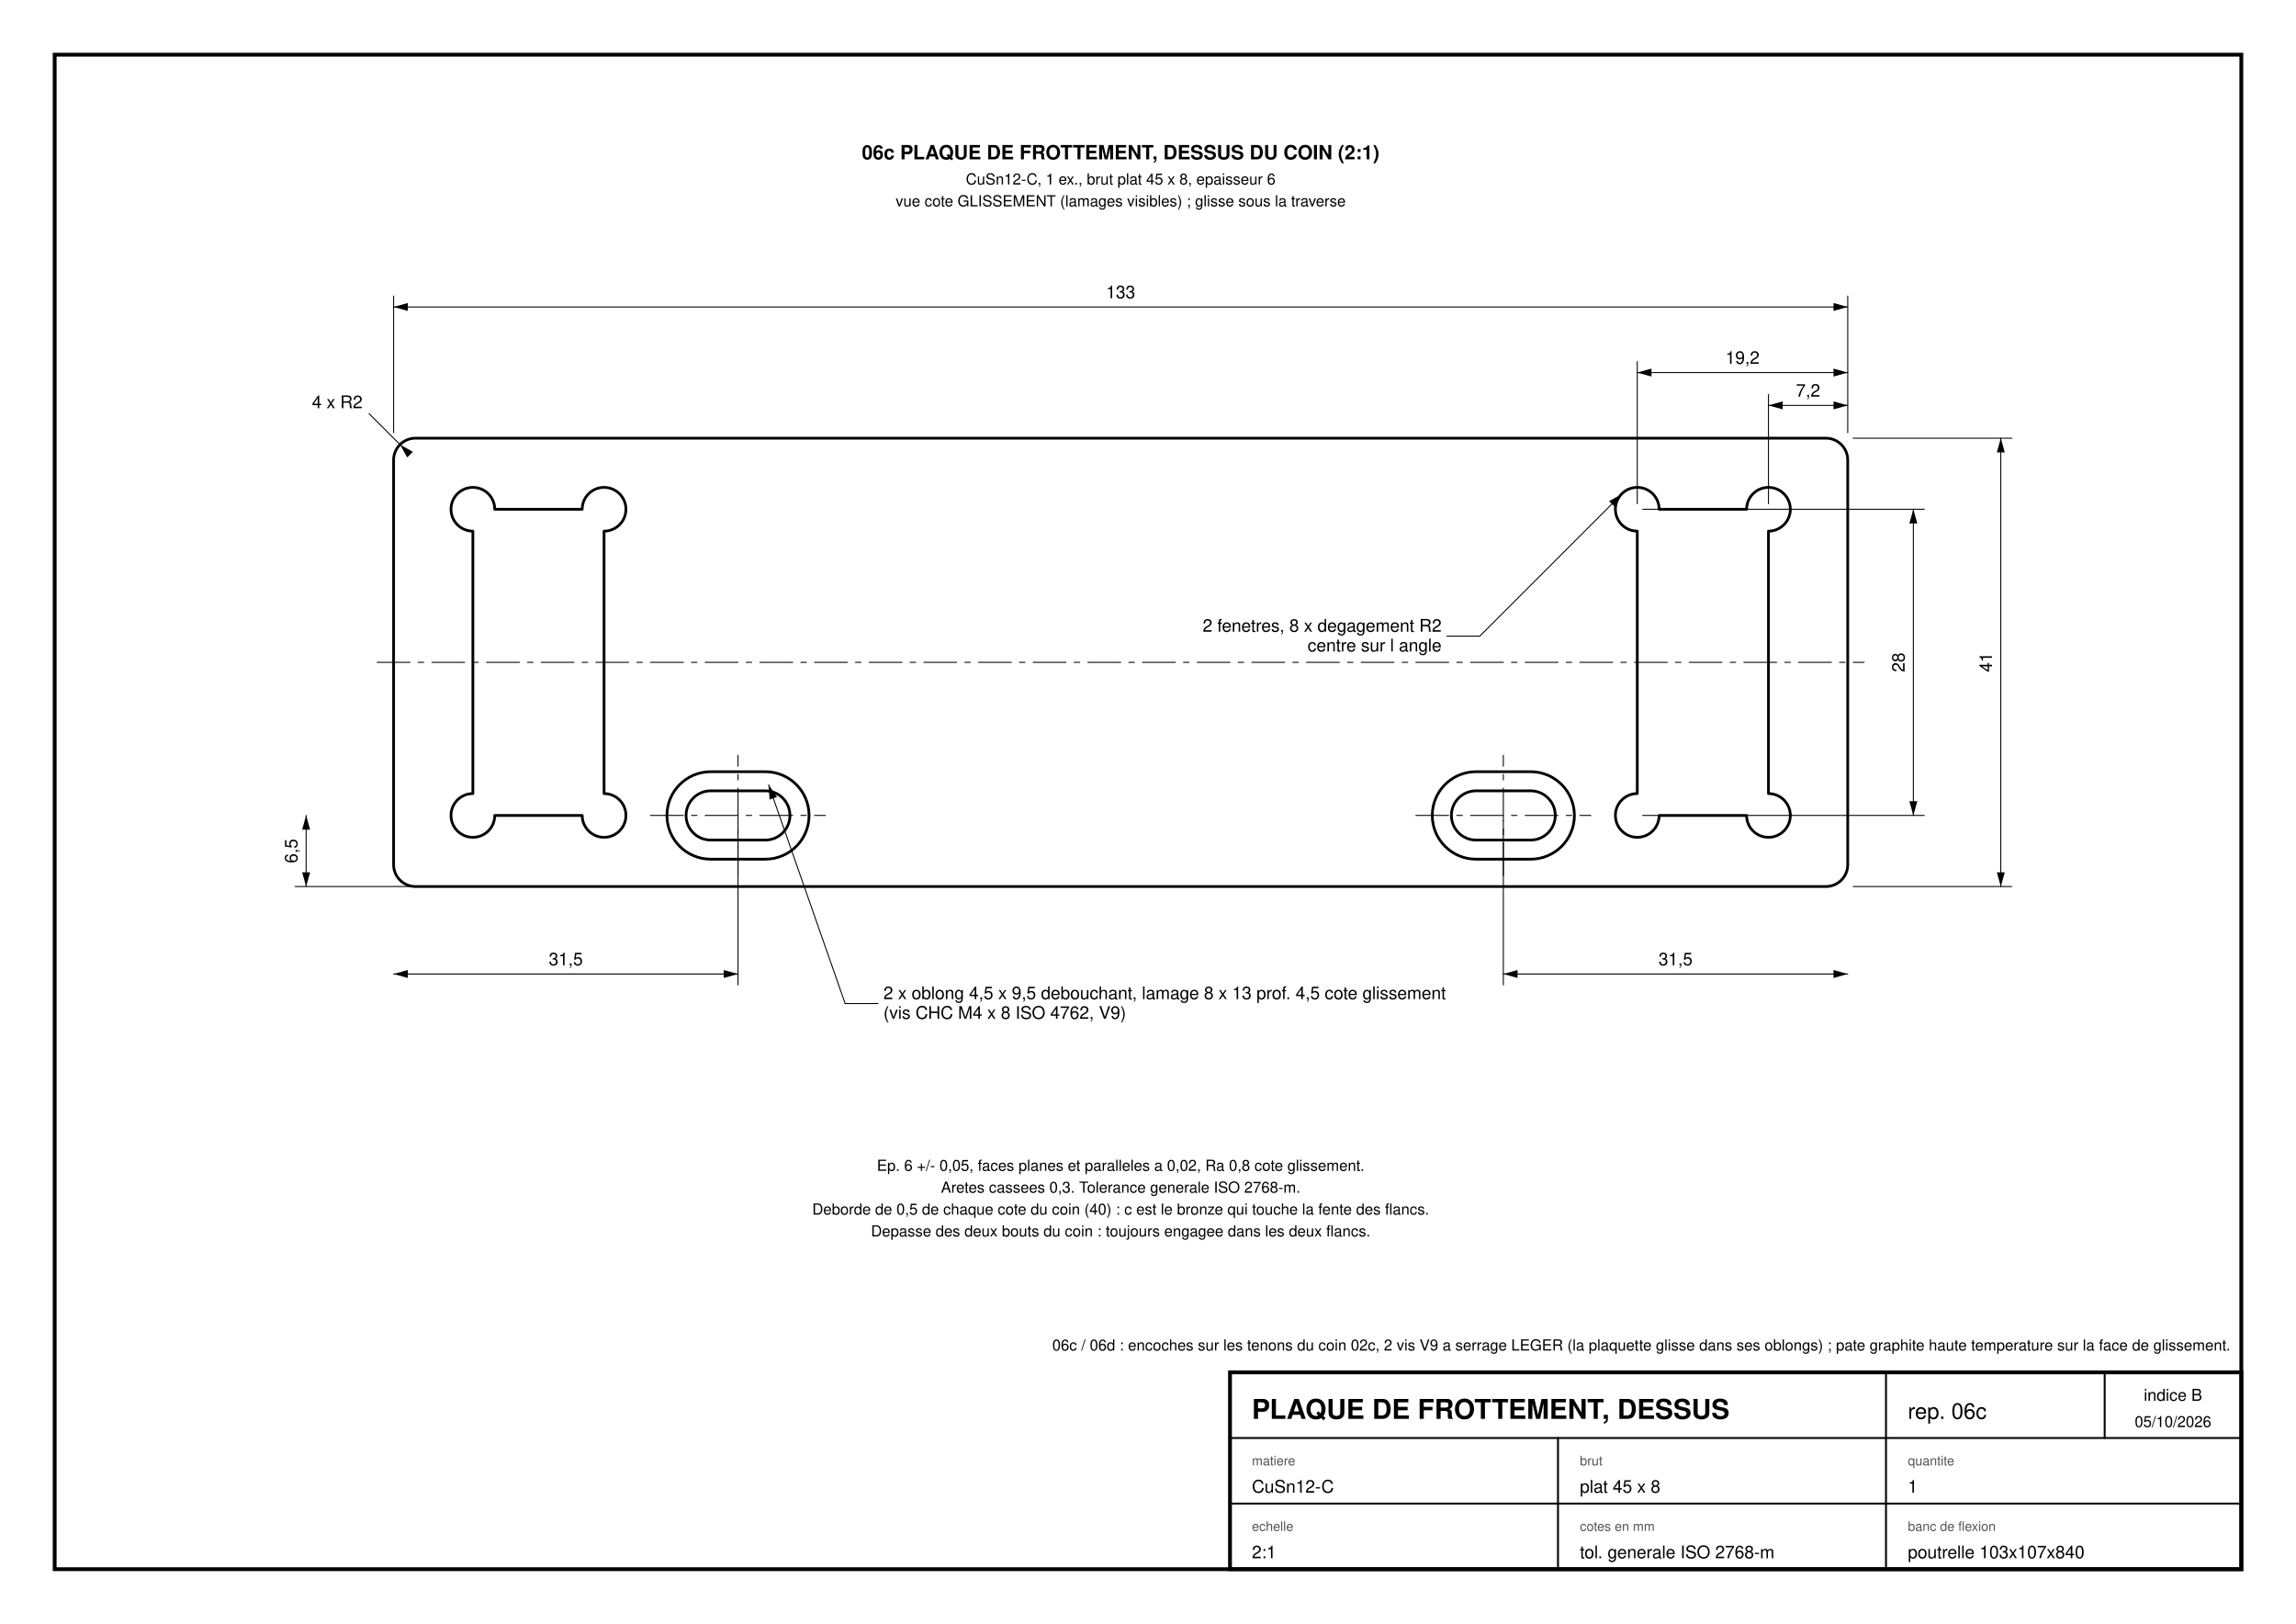
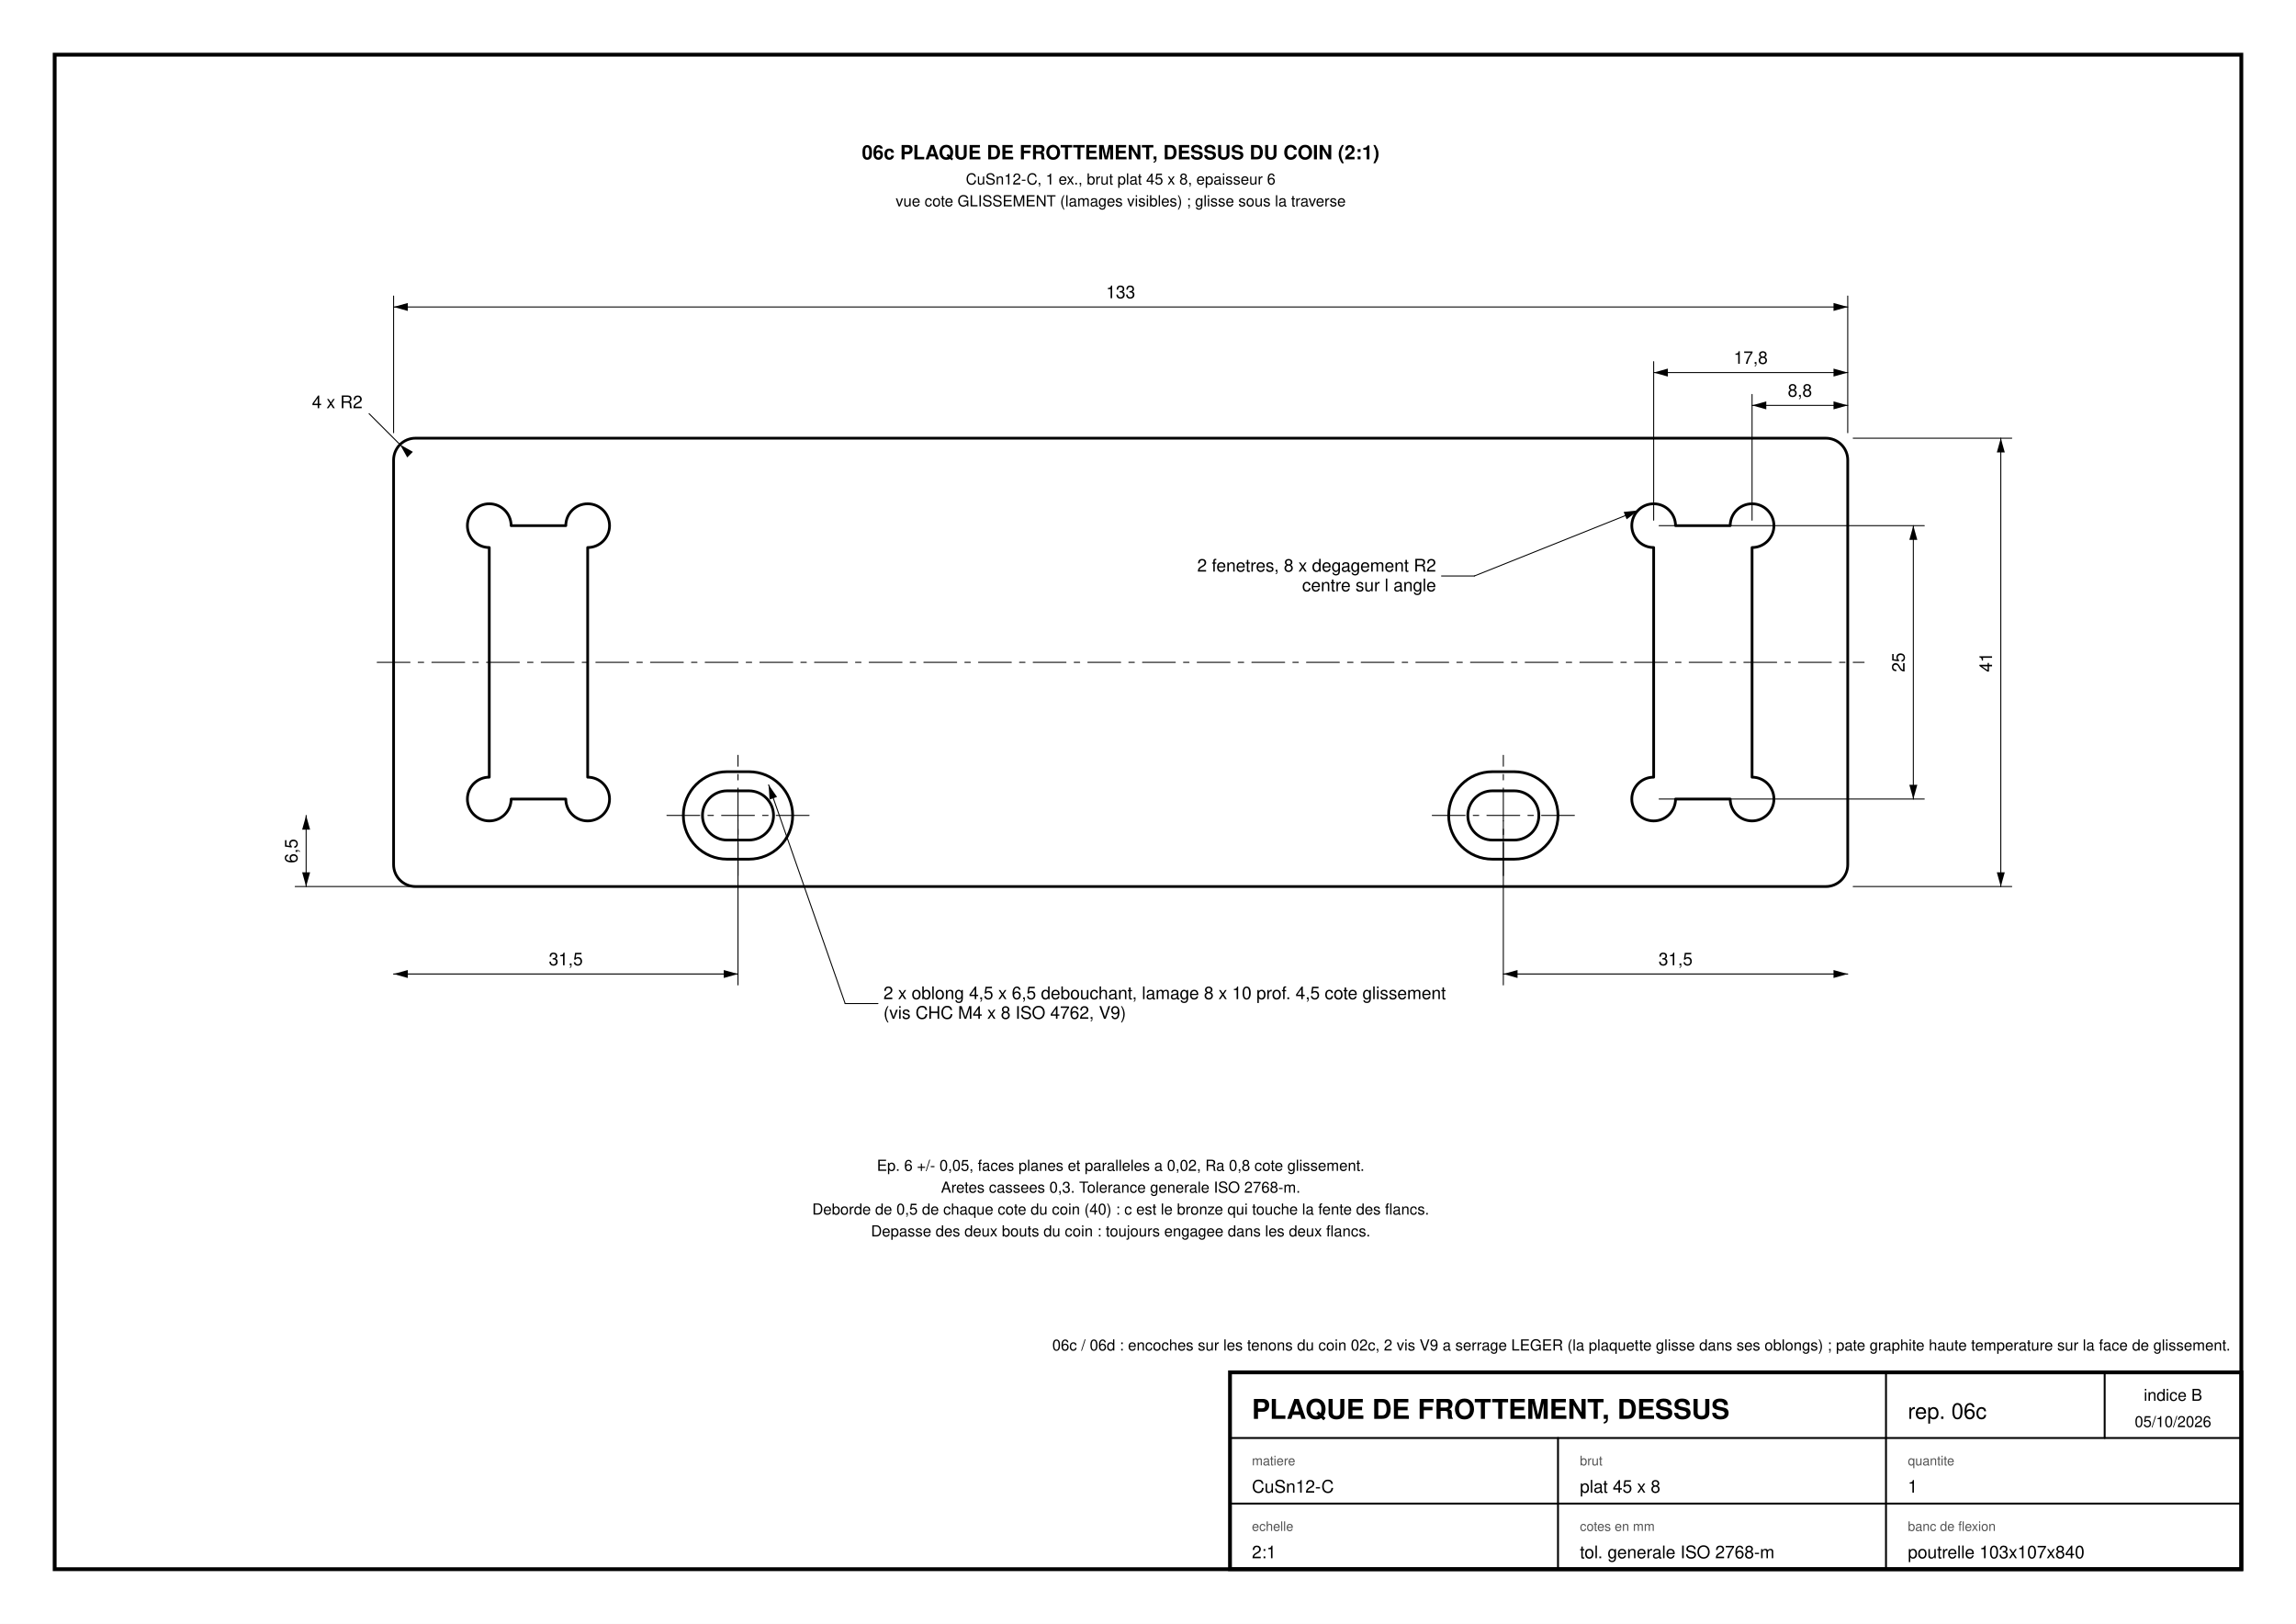
<svg xmlns="http://www.w3.org/2000/svg" width="420mm" height="297mm" viewBox="0 0 420 297">
  <rect width="420" height="297" fill="#fff" />
  <rect x="10.000" y="10.000" width="400.000" height="277.000" fill="none" stroke="#000" stroke-width="0.700" />
  <rect x="225.000" y="251.000" width="185.000" height="36.000" fill="none" stroke="#000" stroke-width="0.700" />
  <line x1="225.000" y1="263.000" x2="410.000" y2="263.000" stroke="#000" stroke-width="0.350" stroke-linecap="round" />
  <line x1="225.000" y1="275.000" x2="410.000" y2="275.000" stroke="#000" stroke-width="0.350" stroke-linecap="round" />
  <line x1="345.000" y1="251.000" x2="345.000" y2="263.000" stroke="#000" stroke-width="0.350" stroke-linecap="round" />
  <line x1="285.000" y1="263.000" x2="285.000" y2="287.000" stroke="#000" stroke-width="0.350" stroke-linecap="round" />
  <line x1="345.000" y1="263.000" x2="345.000" y2="287.000" stroke="#000" stroke-width="0.350" stroke-linecap="round" />
  <text x="229.000" y="259.500" font-family="Helvetica,Arial,sans-serif" font-size="5.00" fill="#000" text-anchor="start" font-weight="bold">PLAQUE DE FROTTEMENT, DESSUS</text>
  <line x1="385.000" y1="251.000" x2="385.000" y2="263.000" stroke="#000" stroke-width="0.350" stroke-linecap="round" />
  <text x="397.500" y="256.200" font-family="Helvetica,Arial,sans-serif" font-size="3.00" fill="#000" text-anchor="middle" font-weight="normal">indice B</text>
  <text x="397.500" y="261.000" font-family="Helvetica,Arial,sans-serif" font-size="2.80" fill="#000" text-anchor="middle" font-weight="normal">05/10/2026</text>
  <text x="349.000" y="259.500" font-family="Helvetica,Arial,sans-serif" font-size="4.00" fill="#000" text-anchor="start" font-weight="normal">rep. 06c</text>
  <text x="229.000" y="268.000" font-family="Helvetica,Arial,sans-serif" font-size="2.40" fill="#555" text-anchor="start" font-weight="normal">matiere</text>
  <text x="229.000" y="273.000" font-family="Helvetica,Arial,sans-serif" font-size="3.20" fill="#000" text-anchor="start" font-weight="normal">CuSn12-C</text>
  <text x="289.000" y="268.000" font-family="Helvetica,Arial,sans-serif" font-size="2.40" fill="#555" text-anchor="start" font-weight="normal">brut</text>
  <text x="289.000" y="273.000" font-family="Helvetica,Arial,sans-serif" font-size="3.20" fill="#000" text-anchor="start" font-weight="normal">plat 45 x 8</text>
  <text x="349.000" y="268.000" font-family="Helvetica,Arial,sans-serif" font-size="2.40" fill="#555" text-anchor="start" font-weight="normal">quantite</text>
  <text x="349.000" y="273.000" font-family="Helvetica,Arial,sans-serif" font-size="3.20" fill="#000" text-anchor="start" font-weight="normal">1</text>
  <text x="229.000" y="280.000" font-family="Helvetica,Arial,sans-serif" font-size="2.40" fill="#555" text-anchor="start" font-weight="normal">echelle</text>
  <text x="229.000" y="285.000" font-family="Helvetica,Arial,sans-serif" font-size="3.20" fill="#000" text-anchor="start" font-weight="normal">2:1</text>
  <text x="289.000" y="280.000" font-family="Helvetica,Arial,sans-serif" font-size="2.40" fill="#555" text-anchor="start" font-weight="normal">cotes en mm</text>
  <text x="289.000" y="285.000" font-family="Helvetica,Arial,sans-serif" font-size="3.20" fill="#000" text-anchor="start" font-weight="normal">tol. generale ISO 2768-m</text>
  <text x="349.000" y="280.000" font-family="Helvetica,Arial,sans-serif" font-size="2.40" fill="#555" text-anchor="start" font-weight="normal">banc de flexion</text>
  <text x="349.000" y="285.000" font-family="Helvetica,Arial,sans-serif" font-size="3.20" fill="#000" text-anchor="start" font-weight="normal">poutrelle 103x107x840</text>
  <text x="408.000" y="247.000" font-family="Helvetica,Arial,sans-serif" font-size="2.80" fill="#000" text-anchor="end" font-weight="normal">06c / 06d : encoches sur les tenons du coin 02c, 2 vis V9 a serrage LEGER (la plaquette glisse dans ses oblongs) ; pate graphite haute temperature sur la face de glissement.</text>
  <text x="205.000" y="29.142" font-family="Helvetica,Arial,sans-serif" font-size="3.60" fill="#000" text-anchor="middle" font-weight="bold">06c  PLAQUE DE FROTTEMENT, DESSUS DU COIN  (2:1)</text>
  <text x="205.000" y="33.742" font-family="Helvetica,Arial,sans-serif" font-size="2.80" fill="#000" text-anchor="middle" font-weight="normal">CuSn12-C, 1 ex., brut plat 45 x 8, epaisseur 6</text>
  <text x="205.000" y="37.742" font-family="Helvetica,Arial,sans-serif" font-size="2.80" fill="#000" text-anchor="middle" font-weight="normal">vue cote GLISSEMENT (lamages visibles) ; glisse sous la traverse</text>
  <path d="M 334 162.142 L 76 162.142 A 4 4 0 0 1 72 158.142 L 72 84.142 A 4 4 0 0 1 76 80.142 L 334 80.142 A 4 4 0 0 1 338 84.142 L 338 158.142 A 4 4 0 0 1 334 162.142 Z" fill="none" stroke="#000" stroke-width="0.500" stroke-linecap="round" stroke-linejoin="round" />
-   <path d="M 106.5 149.142 L 90.5 149.142 A 4 4 0 1 1 86.5 145.142 L 86.5 97.142 A 4 4 0 1 1 90.5 93.142 L 106.5 93.142 A 4 4 0 1 1 110.5 97.142 L 110.5 145.142 A 4 4 0 1 1 106.5 149.142 Z" fill="none" stroke="#000" stroke-width="0.500" stroke-linecap="round" stroke-linejoin="round" />
-   <path d="M 319.5 149.142 L 303.5 149.142 A 4 4 0 1 1 299.5 145.142 L 299.5 97.142 A 4 4 0 1 1 303.5 93.142 L 319.5 93.142 A 4 4 0 1 1 323.5 97.142 L 323.5 145.142 A 4 4 0 1 1 319.5 149.142 Z" fill="none" stroke="#000" stroke-width="0.500" stroke-linecap="round" stroke-linejoin="round" />
-   <path d="M 130 153.642 L 140 153.642 A 4.5 4.5 0 0 0 140 144.642 L 130 144.642 A 4.5 4.5 0 0 0 130 153.642 Z" fill="none" stroke="#000" stroke-width="0.500" stroke-linecap="round" stroke-linejoin="round" />
-   <path d="M 270 153.642 L 280 153.642 A 4.5 4.5 0 0 0 280 144.642 L 270 144.642 A 4.5 4.5 0 0 0 270 153.642 Z" fill="none" stroke="#000" stroke-width="0.500" stroke-linecap="round" stroke-linejoin="round" />
-   <path d="M 130 157.142 L 140 157.142 A 8 8 0 0 0 140 141.142 L 130 141.142 A 8 8 0 0 0 130 157.142 Z" fill="none" stroke="#000" stroke-width="0.500" stroke-linecap="round" stroke-linejoin="round" />
-   <line x1="119.000" y1="149.142" x2="151.000" y2="149.142" stroke="#000" stroke-width="0.180" stroke-linecap="round" stroke-dasharray="6 1.5 1 1.5" />
+   <path d="M 103.5 146.142 L 93.5 146.142 A 4 4 0 1 1 89.5 142.142 L 89.5 100.142 A 4 4 0 1 1 93.5 96.142 L 103.5 96.142 A 4 4 0 1 1 107.5 100.142 L 107.5 142.142 A 4 4 0 1 1 103.5 146.142 Z" fill="none" stroke="#000" stroke-width="0.500" stroke-linecap="round" stroke-linejoin="round" />
+   <path d="M 316.5 146.142 L 306.5 146.142 A 4 4 0 1 1 302.5 142.142 L 302.5 100.142 A 4 4 0 1 1 306.5 96.142 L 316.5 96.142 A 4 4 0 1 1 320.5 100.142 L 320.5 142.142 A 4 4 0 1 1 316.5 146.142 Z" fill="none" stroke="#000" stroke-width="0.500" stroke-linecap="round" stroke-linejoin="round" />
+   <path d="M 133 153.642 L 137 153.642 A 4.5 4.5 0 0 0 137 144.642 L 133 144.642 A 4.5 4.5 0 0 0 133 153.642 Z" fill="none" stroke="#000" stroke-width="0.500" stroke-linecap="round" stroke-linejoin="round" />
+   <path d="M 273 153.642 L 277 153.642 A 4.5 4.5 0 0 0 277 144.642 L 273 144.642 A 4.5 4.5 0 0 0 273 153.642 Z" fill="none" stroke="#000" stroke-width="0.500" stroke-linecap="round" stroke-linejoin="round" />
+   <path d="M 133 157.142 L 137 157.142 A 8 8 0 0 0 137 141.142 L 133 141.142 A 8 8 0 0 0 133 157.142 Z" fill="none" stroke="#000" stroke-width="0.500" stroke-linecap="round" stroke-linejoin="round" />
+   <line x1="122.000" y1="149.142" x2="148.000" y2="149.142" stroke="#000" stroke-width="0.180" stroke-linecap="round" stroke-dasharray="6 1.5 1 1.5" />
  <line x1="135.000" y1="160.142" x2="135.000" y2="138.142" stroke="#000" stroke-width="0.180" stroke-linecap="round" stroke-dasharray="6 1.5 1 1.5" />
-   <path d="M 270 157.142 L 280 157.142 A 8 8 0 0 0 280 141.142 L 270 141.142 A 8 8 0 0 0 270 157.142 Z" fill="none" stroke="#000" stroke-width="0.500" stroke-linecap="round" stroke-linejoin="round" />
-   <line x1="259.000" y1="149.142" x2="291.000" y2="149.142" stroke="#000" stroke-width="0.180" stroke-linecap="round" stroke-dasharray="6 1.5 1 1.5" />
+   <path d="M 273 157.142 L 277 157.142 A 8 8 0 0 0 277 141.142 L 273 141.142 A 8 8 0 0 0 273 157.142 Z" fill="none" stroke="#000" stroke-width="0.500" stroke-linecap="round" stroke-linejoin="round" />
+   <line x1="262.000" y1="149.142" x2="288.000" y2="149.142" stroke="#000" stroke-width="0.180" stroke-linecap="round" stroke-dasharray="6 1.5 1 1.5" />
  <line x1="275.000" y1="160.142" x2="275.000" y2="138.142" stroke="#000" stroke-width="0.180" stroke-linecap="round" stroke-dasharray="6 1.5 1 1.5" />
  <line x1="69.000" y1="121.142" x2="341.000" y2="121.142" stroke="#000" stroke-width="0.180" stroke-linecap="round" stroke-dasharray="6 1.5 1 1.5" />
  <line x1="72.000" y1="79.142" x2="72.000" y2="54.142" stroke="#000" stroke-width="0.180" stroke-linecap="round" />
  <line x1="338.000" y1="79.142" x2="338.000" y2="54.142" stroke="#000" stroke-width="0.180" stroke-linecap="round" />
  <line x1="72.000" y1="56.142" x2="338.000" y2="56.142" stroke="#000" stroke-width="0.180" stroke-linecap="round" />
  <path d="M 72 56.142 L 74.6 56.87 L 74.6 55.414 Z" fill="#000" />
  <path d="M 338 56.142 L 335.4 55.414 L 335.4 56.87 Z" fill="#000" />
  <text x="205.000" y="54.542" font-family="Helvetica,Arial,sans-serif" font-size="3.20" fill="#000" text-anchor="middle" font-weight="normal">133</text>
  <line x1="339.000" y1="162.142" x2="368.000" y2="162.142" stroke="#000" stroke-width="0.180" stroke-linecap="round" />
  <line x1="339.000" y1="80.142" x2="368.000" y2="80.142" stroke="#000" stroke-width="0.180" stroke-linecap="round" />
  <line x1="366.000" y1="162.142" x2="366.000" y2="80.142" stroke="#000" stroke-width="0.180" stroke-linecap="round" />
  <path d="M 366 162.142 L 366.728 159.542 L 365.272 159.542 Z" fill="#000" />
  <path d="M 366 80.142 L 365.272 82.742 L 366.728 82.742 Z" fill="#000" />
  <text x="364.400" y="121.142" font-family="Helvetica,Arial,sans-serif" font-size="3.20" fill="#000" text-anchor="middle" font-weight="normal" transform="rotate(-90.00 364.400 121.142)">41</text>
-   <line x1="300.500" y1="149.142" x2="352.000" y2="149.142" stroke="#000" stroke-width="0.180" stroke-linecap="round" />
-   <line x1="300.500" y1="93.142" x2="352.000" y2="93.142" stroke="#000" stroke-width="0.180" stroke-linecap="round" />
-   <line x1="350.000" y1="149.142" x2="350.000" y2="93.142" stroke="#000" stroke-width="0.180" stroke-linecap="round" />
-   <path d="M 350 149.142 L 350.728 146.542 L 349.272 146.542 Z" fill="#000" />
-   <path d="M 350 93.142 L 349.272 95.742 L 350.728 95.742 Z" fill="#000" />
-   <text x="348.400" y="121.142" font-family="Helvetica,Arial,sans-serif" font-size="3.20" fill="#000" text-anchor="middle" font-weight="normal" transform="rotate(-90.00 348.400 121.142)">28</text>
-   <line x1="299.500" y1="92.142" x2="299.500" y2="66.142" stroke="#000" stroke-width="0.180" stroke-linecap="round" />
-   <line x1="299.500" y1="68.142" x2="338.000" y2="68.142" stroke="#000" stroke-width="0.180" stroke-linecap="round" />
-   <path d="M 299.5 68.142 L 302.1 68.87 L 302.1 67.414 Z" fill="#000" />
+   <line x1="303.500" y1="146.142" x2="352.000" y2="146.142" stroke="#000" stroke-width="0.180" stroke-linecap="round" />
+   <line x1="303.500" y1="96.142" x2="352.000" y2="96.142" stroke="#000" stroke-width="0.180" stroke-linecap="round" />
+   <line x1="350.000" y1="146.142" x2="350.000" y2="96.142" stroke="#000" stroke-width="0.180" stroke-linecap="round" />
+   <path d="M 350 146.142 L 350.728 143.542 L 349.272 143.542 Z" fill="#000" />
+   <path d="M 350 96.142 L 349.272 98.742 L 350.728 98.742 Z" fill="#000" />
+   <text x="348.400" y="121.142" font-family="Helvetica,Arial,sans-serif" font-size="3.20" fill="#000" text-anchor="middle" font-weight="normal" transform="rotate(-90.00 348.400 121.142)">25</text>
+   <line x1="302.500" y1="95.142" x2="302.500" y2="66.142" stroke="#000" stroke-width="0.180" stroke-linecap="round" />
+   <line x1="302.500" y1="68.142" x2="338.000" y2="68.142" stroke="#000" stroke-width="0.180" stroke-linecap="round" />
+   <path d="M 302.5 68.142 L 305.1 68.87 L 305.1 67.414 Z" fill="#000" />
  <path d="M 338 68.142 L 335.4 67.414 L 335.4 68.87 Z" fill="#000" />
-   <text x="318.750" y="66.542" font-family="Helvetica,Arial,sans-serif" font-size="3.20" fill="#000" text-anchor="middle" font-weight="normal">19,2</text>
-   <line x1="323.500" y1="92.142" x2="323.500" y2="72.142" stroke="#000" stroke-width="0.180" stroke-linecap="round" />
-   <line x1="323.500" y1="74.142" x2="338.000" y2="74.142" stroke="#000" stroke-width="0.180" stroke-linecap="round" />
-   <path d="M 323.5 74.142 L 326.1 74.87 L 326.1 73.414 Z" fill="#000" />
+   <text x="320.250" y="66.542" font-family="Helvetica,Arial,sans-serif" font-size="3.20" fill="#000" text-anchor="middle" font-weight="normal">17,8</text>
+   <line x1="320.500" y1="95.142" x2="320.500" y2="72.142" stroke="#000" stroke-width="0.180" stroke-linecap="round" />
+   <line x1="320.500" y1="74.142" x2="338.000" y2="74.142" stroke="#000" stroke-width="0.180" stroke-linecap="round" />
+   <path d="M 320.5 74.142 L 323.1 74.87 L 323.1 73.414 Z" fill="#000" />
  <path d="M 338 74.142 L 335.4 73.414 L 335.4 74.87 Z" fill="#000" />
-   <text x="330.750" y="72.542" font-family="Helvetica,Arial,sans-serif" font-size="3.20" fill="#000" text-anchor="middle" font-weight="normal">7,2</text>
+   <text x="329.250" y="72.542" font-family="Helvetica,Arial,sans-serif" font-size="3.20" fill="#000" text-anchor="middle" font-weight="normal">8,8</text>
  <line x1="73.172" y1="81.314" x2="67.515" y2="75.657" stroke="#000" stroke-width="0.180" stroke-linecap="round" />
  <path d="M 73.172 81.314 L 74.495 83.667 L 75.525 82.637 Z" fill="#000" />
  <text x="66.315" y="74.657" font-family="Helvetica,Arial,sans-serif" font-size="3.20" fill="#000" text-anchor="end" font-weight="normal">4 x R2</text>
  <line x1="135.000" y1="150.142" x2="135.000" y2="180.142" stroke="#000" stroke-width="0.180" stroke-linecap="round" />
  <line x1="72.000" y1="178.142" x2="135.000" y2="178.142" stroke="#000" stroke-width="0.180" stroke-linecap="round" />
  <path d="M 72 178.142 L 74.6 178.87 L 74.6 177.414 Z" fill="#000" />
  <path d="M 135 178.142 L 132.4 177.414 L 132.4 178.87 Z" fill="#000" />
  <text x="103.500" y="176.542" font-family="Helvetica,Arial,sans-serif" font-size="3.20" fill="#000" text-anchor="middle" font-weight="normal">31,5</text>
  <line x1="275.000" y1="150.142" x2="275.000" y2="180.142" stroke="#000" stroke-width="0.180" stroke-linecap="round" />
  <line x1="275.000" y1="178.142" x2="338.000" y2="178.142" stroke="#000" stroke-width="0.180" stroke-linecap="round" />
  <path d="M 275 178.142 L 277.6 178.87 L 277.6 177.414 Z" fill="#000" />
  <path d="M 338 178.142 L 335.4 177.414 L 335.4 178.87 Z" fill="#000" />
  <text x="306.500" y="176.542" font-family="Helvetica,Arial,sans-serif" font-size="3.20" fill="#000" text-anchor="middle" font-weight="normal">31,5</text>
  <line x1="134.000" y1="162.142" x2="54.000" y2="162.142" stroke="#000" stroke-width="0.180" stroke-linecap="round" />
  <line x1="56.000" y1="162.142" x2="56.000" y2="149.142" stroke="#000" stroke-width="0.180" stroke-linecap="round" />
  <path d="M 56 162.142 L 56.728 159.542 L 55.272 159.542 Z" fill="#000" />
  <path d="M 56 149.142 L 55.272 151.742 L 56.728 151.742 Z" fill="#000" />
  <text x="54.400" y="155.642" font-family="Helvetica,Arial,sans-serif" font-size="3.20" fill="#000" text-anchor="middle" font-weight="normal" transform="rotate(-90.00 54.400 155.642)">6,5</text>
  <line x1="140.600" y1="143.542" x2="154.600" y2="183.542" stroke="#000" stroke-width="0.180" stroke-linecap="round" />
  <path d="M 140.6 143.542 L 140.772 146.237 L 142.146 145.756 Z" fill="#000" />
  <line x1="154.600" y1="183.542" x2="160.600" y2="183.542" stroke="#000" stroke-width="0.180" stroke-linecap="round" />
-   <text x="161.600" y="182.742" font-family="Helvetica,Arial,sans-serif" font-size="3.20" fill="#000" text-anchor="start" font-weight="normal">2 x oblong 4,5 x 9,5 debouchant, lamage 8 x 13 prof. 4,5 cote glissement</text>
+   <text x="161.600" y="182.742" font-family="Helvetica,Arial,sans-serif" font-size="3.20" fill="#000" text-anchor="start" font-weight="normal">2 x oblong 4,5 x 6,5 debouchant, lamage 8 x 10 prof. 4,5 cote glissement</text>
  <text x="161.600" y="186.342" font-family="Helvetica,Arial,sans-serif" font-size="3.20" fill="#000" text-anchor="start" font-weight="normal">(vis CHC M4 x 8 ISO 4762, V9)</text>
-   <line x1="296.700" y1="90.342" x2="270.700" y2="116.342" stroke="#000" stroke-width="0.180" stroke-linecap="round" />
-   <path d="M 296.7 90.342 L 294.347 91.666 L 295.376 92.695 Z" fill="#000" />
-   <line x1="270.700" y1="116.342" x2="264.700" y2="116.342" stroke="#000" stroke-width="0.180" stroke-linecap="round" />
-   <text x="263.700" y="115.542" font-family="Helvetica,Arial,sans-serif" font-size="3.20" fill="#000" text-anchor="end" font-weight="normal">2 fenetres, 8 x degagement R2</text>
-   <text x="263.700" y="119.142" font-family="Helvetica,Arial,sans-serif" font-size="3.20" fill="#000" text-anchor="end" font-weight="normal">centre sur l angle</text>
+   <line x1="299.700" y1="93.342" x2="269.700" y2="105.342" stroke="#000" stroke-width="0.180" stroke-linecap="round" />
+   <path d="M 299.7 93.342 L 297.016 93.632 L 297.556 94.984 Z" fill="#000" />
+   <line x1="269.700" y1="105.342" x2="263.700" y2="105.342" stroke="#000" stroke-width="0.180" stroke-linecap="round" />
+   <text x="262.700" y="104.542" font-family="Helvetica,Arial,sans-serif" font-size="3.20" fill="#000" text-anchor="end" font-weight="normal">2 fenetres, 8 x degagement R2</text>
+   <text x="262.700" y="108.142" font-family="Helvetica,Arial,sans-serif" font-size="3.20" fill="#000" text-anchor="end" font-weight="normal">centre sur l angle</text>
  <text x="205.000" y="214.142" font-family="Helvetica,Arial,sans-serif" font-size="2.80" fill="#000" text-anchor="middle" font-weight="normal">Ep. 6 +/- 0,05, faces planes et paralleles a 0,02, Ra 0,8 cote glissement.</text>
  <text x="205.000" y="218.142" font-family="Helvetica,Arial,sans-serif" font-size="2.80" fill="#000" text-anchor="middle" font-weight="normal">Aretes cassees 0,3. Tolerance generale ISO 2768-m.</text>
  <text x="205.000" y="222.142" font-family="Helvetica,Arial,sans-serif" font-size="2.80" fill="#000" text-anchor="middle" font-weight="normal">Deborde de 0,5 de chaque cote du coin (40) : c est le bronze qui touche la fente des flancs.</text>
  <text x="205.000" y="226.142" font-family="Helvetica,Arial,sans-serif" font-size="2.80" fill="#000" text-anchor="middle" font-weight="normal">Depasse des deux bouts du coin : toujours engagee dans les deux flancs.</text>
</svg>
